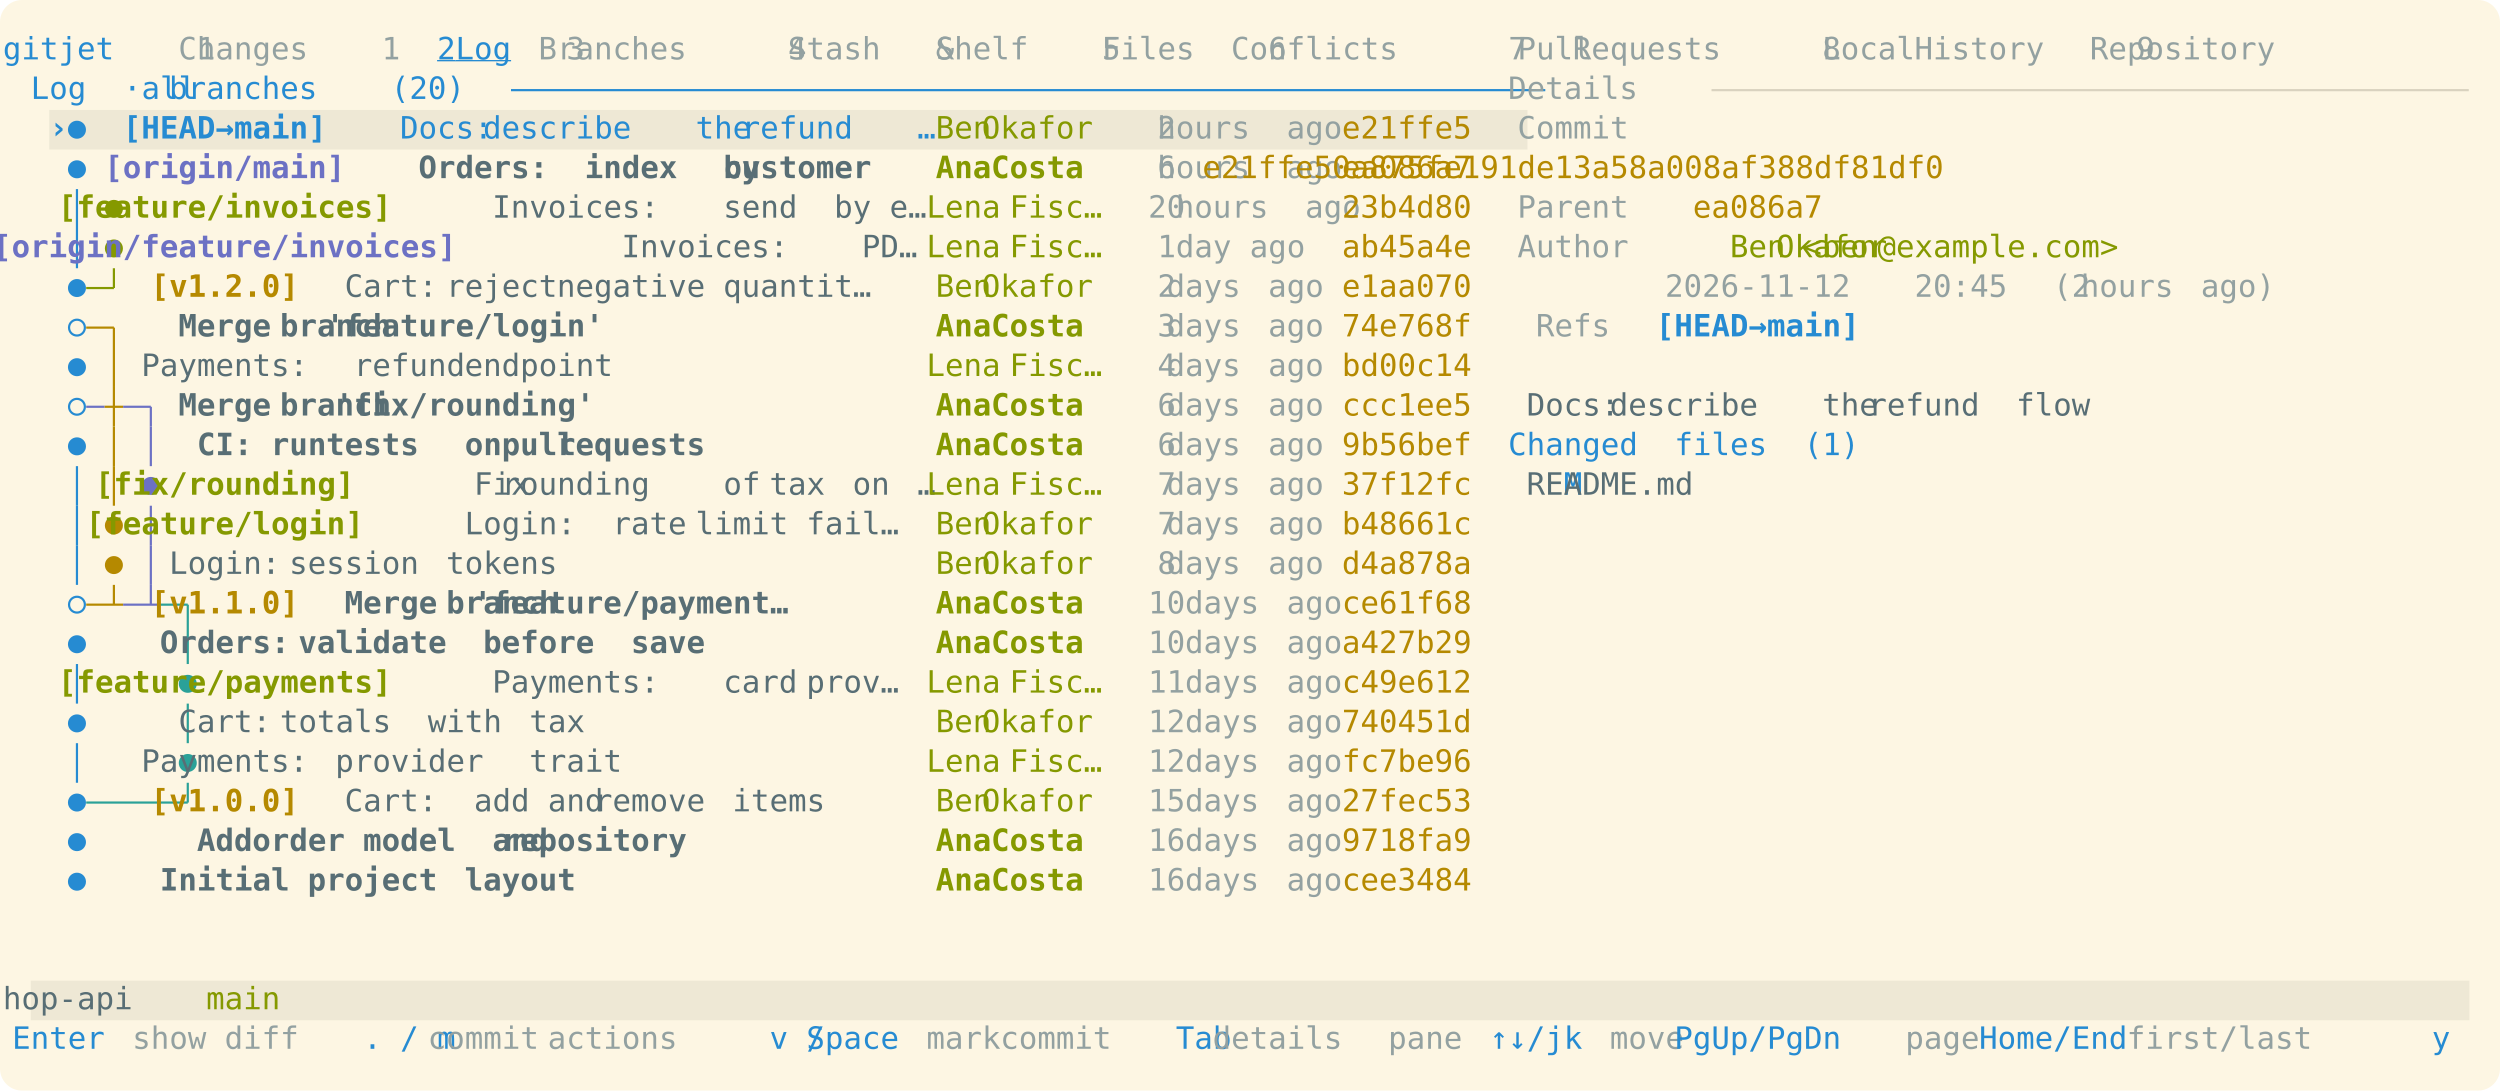
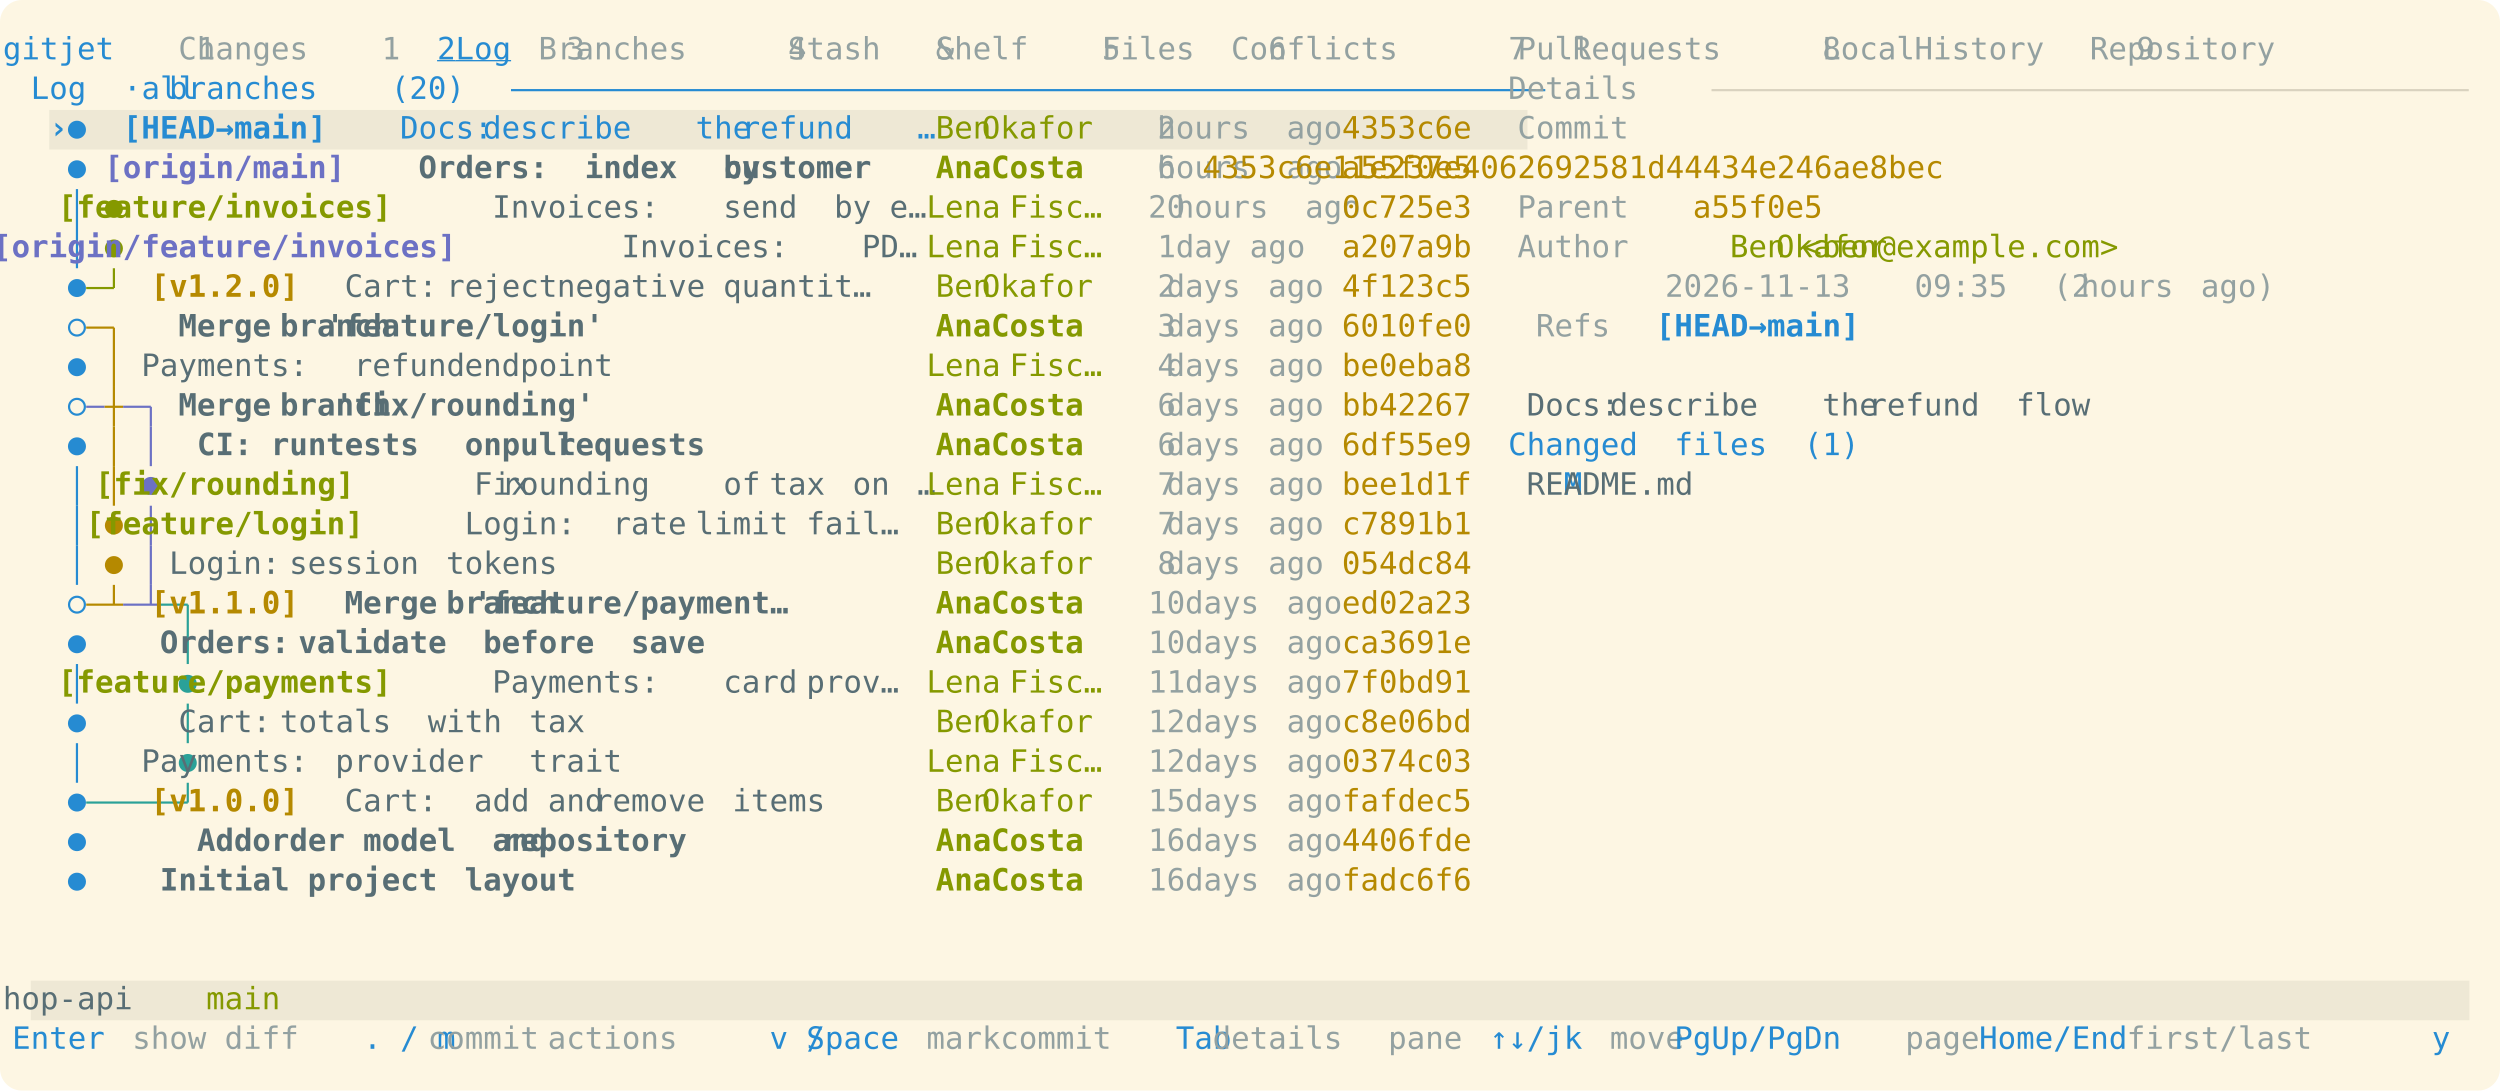
<svg xmlns="http://www.w3.org/2000/svg" viewBox="0 0 1137 496" width="1137" height="496" font-family="'JetBrains Mono','Cascadia Mono','DejaVu Sans Mono',Menlo,Consolas,'Liberation Mono',monospace" font-size="14">
  <rect width="100%" height="100%" rx="10" fill="#fdf6e3" />
  <rect x="22.4" y="50.0" width="672.3" height="18" fill="#eee8d5" />
  <circle cx="35.0" cy="59.0" r="3.6" fill="#268bd2" stroke="#268bd2" />
  <circle cx="35.0" cy="77.0" r="3.6" fill="#268bd2" stroke="#268bd2" />
  <circle cx="51.8" cy="95.0" r="3.6" fill="#859900" stroke="#859900" />
  <circle cx="51.8" cy="113.0" r="3.6" fill="#859900" stroke="#859900" />
  <circle cx="35.0" cy="131.0" r="3.6" fill="#268bd2" stroke="#268bd2" />
  <circle cx="35.0" cy="149.0" r="3.6" fill="none" stroke="#268bd2" />
  <circle cx="35.0" cy="167.0" r="3.6" fill="#268bd2" stroke="#268bd2" />
  <circle cx="35.0" cy="185.0" r="3.6" fill="none" stroke="#268bd2" />
  <circle cx="35.0" cy="203.0" r="3.6" fill="#268bd2" stroke="#268bd2" />
  <circle cx="68.6" cy="221.0" r="3.6" fill="#6c71c4" stroke="#6c71c4" />
  <circle cx="51.8" cy="239.0" r="3.6" fill="#b58900" stroke="#b58900" />
  <circle cx="51.8" cy="257.0" r="3.6" fill="#b58900" stroke="#b58900" />
  <circle cx="35.0" cy="275.0" r="3.6" fill="none" stroke="#268bd2" />
  <circle cx="35.0" cy="293.0" r="3.6" fill="#268bd2" stroke="#268bd2" />
  <circle cx="85.4" cy="311.0" r="3.6" fill="#2aa198" stroke="#2aa198" />
  <circle cx="35.0" cy="329.0" r="3.6" fill="#268bd2" stroke="#268bd2" />
  <circle cx="85.4" cy="347.0" r="3.6" fill="#2aa198" stroke="#2aa198" />
  <circle cx="35.0" cy="365.0" r="3.6" fill="#268bd2" stroke="#268bd2" />
  <circle cx="35.0" cy="383.0" r="3.6" fill="#268bd2" stroke="#268bd2" />
  <circle cx="35.0" cy="401.0" r="3.6" fill="#268bd2" stroke="#268bd2" />
  <rect x="14.0" y="446.0" width="1109.1" height="18" fill="#eee8d5" />
  <path d="M232.4 41.0H240.8M240.8 41.0H249.2M249.2 41.0H257.6M257.6 41.0H266.0M266.0 41.0H274.4M274.4 41.0H282.8M282.8 41.0H291.2M291.2 41.0H299.6M299.6 41.0H308.0M308.0 41.0H316.4M316.4 41.0H324.8M324.8 41.0H333.2M333.2 41.0H341.6M341.6 41.0H350.0M350.0 41.0H358.4M358.4 41.0H366.8M366.8 41.0H375.2M375.2 41.0H383.6M383.6 41.0H392.0M392.0 41.0H400.4M400.4 41.0H408.8M408.8 41.0H417.2M417.2 41.0H425.6M425.6 41.0H434.0M434.0 41.0H442.4M442.4 41.0H450.8M450.8 41.0H459.2M459.2 41.0H467.6M467.6 41.0H476.0M476.0 41.0H484.4M484.4 41.0H492.8M492.8 41.0H501.2M501.2 41.0H509.6M509.6 41.0H518.0M518.0 41.0H526.4M526.4 41.0H534.8M534.8 41.0H543.2M543.2 41.0H551.6M551.6 41.0H560.0M560.0 41.0H568.4M568.4 41.0H576.8M576.8 41.0H585.2M585.2 41.0H593.6M593.6 41.0H602.0M602.0 41.0H610.4M610.4 41.0H618.8M618.8 41.0H627.2M627.2 41.0H635.6M635.6 41.0H644.0M644.0 41.0H652.4M652.4 41.0H660.8M660.8 41.0H669.2M669.2 41.0H677.6M677.6 41.0H686.0M686.0 41.0H694.4M694.4 41.0H702.8" stroke="#268bd2" fill="none" />
  <path d="M778.4 41.0H786.8M786.8 41.0H795.2M795.2 41.0H803.6M803.6 41.0H812.0M812.0 41.0H820.4M820.4 41.0H828.8M828.8 41.0H837.2M837.2 41.0H845.6M845.6 41.0H854.0M854.0 41.0H862.4M862.4 41.0H870.8M870.8 41.0H879.2M879.2 41.0H887.6M887.6 41.0H896.0M896.0 41.0H904.4M904.4 41.0H912.8M912.8 41.0H921.2M921.2 41.0H929.6M929.6 41.0H938.0M938.0 41.0H946.4M946.4 41.0H954.8M954.8 41.0H963.2M963.2 41.0H971.6M971.6 41.0H980.0M980.0 41.0H988.4M988.4 41.0H996.8M996.8 41.0H1005.2M1005.2 41.0H1013.6M1013.6 41.0H1022.0M1022.0 41.0H1030.4M1030.4 41.0H1038.8M1038.8 41.0H1047.2M1047.2 41.0H1055.6M1055.6 41.0H1064.0M1064.0 41.0H1072.4M1072.4 41.0H1080.8M1080.8 41.0H1089.2M1089.2 41.0H1097.6M1097.6 41.0H1106.0M1106.0 41.0H1114.4M1114.4 41.0H1122.8" stroke="#d9d2bf" fill="none" />
  <path d="M35.0 86.0V104.0M35.0 104.0V122.0" stroke="#268bd2" fill="none" />
  <path d="M39.2 131.0H47.6M47.6 131.0H51.8M51.8 122.0V131.0" stroke="#859900" fill="none" />
  <path d="M39.2 149.0H47.6M47.6 149.0H51.8M51.8 149.0V158.0M51.8 158.0V176.0" stroke="#b58900" fill="none" />
  <path d="M39.2 185.0H47.6" stroke="#6c71c4" fill="none" />
  <path d="M47.6 185.0H56.0M51.8 176.0V194.0" stroke="#b58900" fill="none" />
  <path d="M56.0 185.0H64.4M64.4 185.0H68.6M68.6 185.0V194.0" stroke="#6c71c4" fill="none" />
  <path d="M51.8 194.0V212.0" stroke="#b58900" fill="none" />
  <path d="M68.6 194.0V212.0" stroke="#6c71c4" fill="none" />
  <path d="M35.0 212.0V230.0" stroke="#268bd2" fill="none" />
  <path d="M51.8 212.0V230.0" stroke="#b58900" fill="none" />
  <path d="M35.0 230.0V248.0" stroke="#268bd2" fill="none" />
  <path d="M68.6 230.0V248.0" stroke="#6c71c4" fill="none" />
  <path d="M35.0 248.0V266.0" stroke="#268bd2" fill="none" />
  <path d="M68.6 248.0V266.0" stroke="#6c71c4" fill="none" />
  <path d="M39.2 275.0H47.6M47.6 275.0H56.0M51.8 266.0V275.0" stroke="#b58900" fill="none" />
  <path d="M56.0 275.0H64.4M64.4 275.0H72.8M68.6 266.0V275.0" stroke="#6c71c4" fill="none" />
  <path d="M72.8 275.0H81.2M81.2 275.0H85.4M85.4 275.0V284.0M85.4 284.0V302.0" stroke="#2aa198" fill="none" />
  <path d="M35.0 302.0V320.0" stroke="#268bd2" fill="none" />
  <path d="M85.4 320.0V338.0" stroke="#2aa198" fill="none" />
  <path d="M35.0 338.0V356.0" stroke="#268bd2" fill="none" />
  <path d="M39.2 365.0H47.6M47.6 365.0H56.0M56.0 365.0H64.4M64.4 365.0H72.8M72.8 365.0H81.2M81.2 365.0H85.4M85.4 356.0V365.0" stroke="#2aa198" fill="none" />
  <g text-anchor="middle">
    <text x="26.6 35.0 43.4 51.8 60.2 68.6" y="27.0" fill="#268bd2">gitjet</text>
    <text x="93.8" y="27.0" fill="#93a1a1">1</text>
    <text x="110.6 119.0 127.4 135.8 144.2 152.6 161.0" y="27.0" fill="#93a1a1">Changes</text>
    <text x="177.8" y="27.0" fill="#93a1a1">1</text>
    <text x="203.0" y="27.0" fill="#268bd2" text-decoration="underline">2</text>
    <text x="219.8 228.2 236.6" y="27.0" fill="#268bd2" text-decoration="underline">Log</text>
    <text x="261.8" y="27.0" fill="#93a1a1">3</text>
    <text x="278.6 287.0 295.4 303.8 312.2 320.6 329.0 337.4" y="27.0" fill="#93a1a1">Branches</text>
    <text x="362.6" y="27.0" fill="#93a1a1">4</text>
    <text x="379.4 387.8 396.2 404.6 413.0" y="27.0" fill="#93a1a1">Stash</text>
    <text x="429.8" y="27.0" fill="#93a1a1">&amp;</text>
    <text x="446.6 455.0 463.4 471.8 480.2" y="27.0" fill="#93a1a1">Shelf</text>
    <text x="505.4" y="27.0" fill="#93a1a1">5</text>
    <text x="522.2 530.6 539.0 547.4 555.8" y="27.0" fill="#93a1a1">Files</text>
    <text x="581.0" y="27.0" fill="#93a1a1">6</text>
    <text x="597.8 606.2 614.6 623.0 631.4 639.8 648.2 656.6 665.0" y="27.0" fill="#93a1a1">Conflicts</text>
    <text x="690.2" y="27.0" fill="#93a1a1">7</text>
    <text x="707.0 715.4 723.8 732.2" y="27.0" fill="#93a1a1">Pull</text>
    <text x="749.0 757.4 765.8 774.2 782.6 791.0 799.4 807.8" y="27.0" fill="#93a1a1">Requests</text>
    <text x="833.0" y="27.0" fill="#93a1a1">8</text>
    <text x="849.8 858.2 866.6 875.0 883.4" y="27.0" fill="#93a1a1">Local</text>
    <text x="900.2 908.6 917.0 925.4 933.8 942.2 950.6" y="27.0" fill="#93a1a1">History</text>
    <text x="975.8" y="27.0" fill="#93a1a1">9</text>
    <text x="992.6 1001.0 1009.4 1017.8 1026.2 1034.6 1043.0 1051.4 1059.8 1068.2" y="27.0" fill="#93a1a1">Repository</text>
    <text x="26.6 35.0 43.4" y="45.0" fill="#268bd2">Log</text>
    <text x="60.2" y="45.0" fill="#268bd2">·</text>
    <text x="77.0 85.4 93.8" y="45.0" fill="#268bd2">all</text>
    <text x="110.6 119.0 127.4 135.8 144.2 152.6 161.0 169.4" y="45.0" fill="#268bd2">branches</text>
    <text x="194.6 203.0 211.4 219.8" y="45.0" fill="#268bd2">(20)</text>
    <text x="715.4 723.8 732.2 740.6 749.0 757.4 765.8" y="45.0" fill="#93a1a1">Details</text>
    <text x="26.6" y="63.0" fill="#268bd2" font-weight="bold">›</text>
    <text x="102.2 110.6 119.0 127.4 135.8 144.2 152.6 161.0 169.4 177.8 186.2" y="63.0" fill="#268bd2" font-weight="bold">[HEAD→main]</text>
    <text x="203.0 211.4 219.8 228.2 236.6" y="63.0" fill="#268bd2">Docs:</text>
    <text x="253.4 261.8 270.2 278.6 287.0 295.4 303.8 312.2" y="63.0" fill="#268bd2">describe</text>
    <text x="329.0 337.4 345.8" y="63.0" fill="#268bd2">the</text>
    <text x="362.6 371.0 379.4 387.8 396.2 404.6" y="63.0" fill="#268bd2">refund</text>
    <text x="421.4" y="63.0" fill="#268bd2">…</text>
    <text x="438.2 446.6 455.0" y="63.0" fill="#859900">Ben</text>
    <text x="471.8 480.2 488.6 497.0 505.4 513.8" y="63.0" fill="#859900">Okafor</text>
    <text x="530.6" y="63.0" fill="#93a1a1">2</text>
    <text x="547.4 555.8 564.2 572.6 581.0" y="63.0" fill="#93a1a1">hours</text>
    <text x="597.8 606.2 614.6" y="63.0" fill="#93a1a1">ago</text>
-     <text x="639.8 648.2 656.6 665.0 673.4 681.8 690.2" y="63.0" fill="#b58900">e21ffe5</text>
+     <text x="639.8 648.2 656.6 665.0 673.4 681.8 690.2" y="63.0" fill="#b58900">4353c6e</text>
    <text x="715.4 723.8 732.2 740.6 749.0 757.4" y="63.0" fill="#93a1a1">Commit</text>
    <text x="102.2 110.6 119.0 127.4 135.8 144.2 152.6 161.0 169.4 177.8 186.2 194.6 203.0" y="81.0" fill="#6c71c4" font-weight="bold">[origin/main]</text>
    <text x="219.8 228.2 236.6 245.0 253.4 261.8 270.2" y="81.0" fill="#586e75" font-weight="bold">Orders:</text>
    <text x="287.0 295.4 303.8 312.2 320.6" y="81.0" fill="#586e75" font-weight="bold">index</text>
    <text x="337.4 345.8" y="81.0" fill="#586e75" font-weight="bold">by</text>
    <text x="362.6 371.0 379.4 387.8 396.2 404.6 413.0 421.4" y="81.0" fill="#586e75" font-weight="bold">customer</text>
    <text x="438.2 446.6 455.0" y="81.0" fill="#859900" font-weight="bold">Ana</text>
    <text x="471.8 480.2 488.6 497.0 505.4" y="81.0" fill="#859900" font-weight="bold">Costa</text>
    <text x="530.6" y="81.0" fill="#93a1a1">6</text>
    <text x="547.4 555.8 564.2 572.6 581.0" y="81.0" fill="#93a1a1">hours</text>
    <text x="597.8 606.2 614.6" y="81.0" fill="#93a1a1">ago</text>
-     <text x="639.8 648.2 656.6 665.0 673.4 681.8 690.2" y="81.0" fill="#b58900">ea086a7</text>
-     <text x="715.4 723.8 732.2 740.6 749.0 757.4 765.8 774.2 782.6 791.0 799.4 807.8 816.2 824.6 833.0 841.4 849.8 858.2 866.6 875.0 883.4 891.8 900.2 908.6 917.0 925.4 933.8 942.2 950.6 959.0 967.4 975.8 984.2 992.6 1001.0 1009.4 1017.8 1026.2 1034.6 1043.0" y="81.0" fill="#b58900">e21ffe50a875fe191de13a58a008af388df81df0</text>
+     <text x="639.8 648.2 656.6 665.0 673.4 681.8 690.2" y="81.0" fill="#b58900">a55f0e5</text>
+     <text x="715.4 723.8 732.2 740.6 749.0 757.4 765.8 774.2 782.6 791.0 799.4 807.8 816.2 824.6 833.0 841.4 849.8 858.2 866.6 875.0 883.4 891.8 900.2 908.6 917.0 925.4 933.8 942.2 950.6 959.0 967.4 975.8 984.2 992.6 1001.0 1009.4 1017.8 1026.2 1034.6 1043.0" y="81.0" fill="#b58900">4353c6e11e237e4062692581d44434e246ae8bec</text>
    <text x="102.2 110.6 119.0 127.4 135.8 144.2 152.6 161.0 169.4 177.8 186.2 194.6 203.0 211.4 219.8 228.2 236.6 245.0" y="99.0" fill="#859900" font-weight="bold">[feature/invoices]</text>
    <text x="261.8 270.2 278.6 287.0 295.4 303.8 312.2 320.6 329.0" y="99.0" fill="#586e75">Invoices:</text>
    <text x="345.8 354.2 362.6 371.0" y="99.0" fill="#586e75">send</text>
    <text x="387.8 396.2" y="99.0" fill="#586e75">by</text>
    <text x="413.0 421.4" y="99.0" fill="#586e75">e…</text>
    <text x="438.2 446.6 455.0 463.4" y="99.0" fill="#859900">Lena</text>
    <text x="480.2 488.6 497.0 505.4 513.8" y="99.0" fill="#859900">Fisc…</text>
    <text x="530.6 539.0" y="99.0" fill="#93a1a1">20</text>
    <text x="555.8 564.2 572.6 581.0 589.4" y="99.0" fill="#93a1a1">hours</text>
    <text x="606.2 614.6 623.0" y="99.0" fill="#93a1a1">ago</text>
-     <text x="639.8 648.2 656.6 665.0 673.4 681.8 690.2" y="99.0" fill="#b58900">23b4d80</text>
+     <text x="639.8 648.2 656.6 665.0 673.4 681.8 690.2" y="99.0" fill="#b58900">0c725e3</text>
    <text x="715.4 723.8 732.2 740.6 749.0 757.4" y="99.0" fill="#93a1a1">Parent</text>
-     <text x="799.4 807.8 816.2 824.6 833.0 841.4 849.8" y="99.0" fill="#b58900">ea086a7</text>
+     <text x="799.4 807.8 816.2 824.6 833.0 841.4 849.8" y="99.0" fill="#b58900">a55f0e5</text>
    <text x="102.2 110.6 119.0 127.4 135.8 144.2 152.6 161.0 169.4 177.8 186.2 194.6 203.0 211.4 219.8 228.2 236.6 245.0 253.4 261.8 270.2 278.6 287.0 295.4 303.8" y="117.0" fill="#6c71c4" font-weight="bold">[origin/feature/invoices]</text>
    <text x="320.6 329.0 337.4 345.8 354.2 362.6 371.0 379.4 387.8" y="117.0" fill="#586e75">Invoices:</text>
    <text x="404.6 413.0 421.4" y="117.0" fill="#586e75">PD…</text>
    <text x="438.2 446.6 455.0 463.4" y="117.0" fill="#859900">Lena</text>
    <text x="480.2 488.6 497.0 505.4 513.8" y="117.0" fill="#859900">Fisc…</text>
    <text x="530.6" y="117.0" fill="#93a1a1">1</text>
    <text x="547.4 555.8 564.2" y="117.0" fill="#93a1a1">day</text>
    <text x="581.0 589.4 597.8" y="117.0" fill="#93a1a1">ago</text>
-     <text x="639.8 648.2 656.6 665.0 673.4 681.8 690.2" y="117.0" fill="#b58900">ab45a4e</text>
+     <text x="639.8 648.2 656.6 665.0 673.4 681.8 690.2" y="117.0" fill="#b58900">a207a9b</text>
    <text x="715.4 723.8 732.2 740.6 749.0 757.4" y="117.0" fill="#93a1a1">Author</text>
    <text x="799.4 807.8 816.2" y="117.0" fill="#859900">Ben</text>
    <text x="833.0 841.4 849.8 858.2 866.6 875.0" y="117.0" fill="#859900">Okafor</text>
    <text x="891.8 900.2 908.6 917.0 925.4 933.8 942.2 950.6 959.0 967.4 975.8 984.2 992.6 1001.0 1009.4 1017.8 1026.2" y="117.0" fill="#859900">&lt;ben@example.com&gt;</text>
    <text x="102.2 110.6 119.0 127.4 135.8 144.2 152.6 161.0" y="135.0" fill="#b58900" font-weight="bold">[v1.2.0]</text>
    <text x="177.8 186.2 194.6 203.0 211.4" y="135.0" fill="#586e75">Cart:</text>
    <text x="228.2 236.6 245.0 253.4 261.8 270.2" y="135.0" fill="#586e75">reject</text>
    <text x="287.0 295.4 303.8 312.2 320.6 329.0 337.4 345.8" y="135.0" fill="#586e75">negative</text>
    <text x="362.6 371.0 379.4 387.8 396.2 404.6 413.0 421.4" y="135.0" fill="#586e75">quantit…</text>
    <text x="438.2 446.6 455.0" y="135.0" fill="#859900">Ben</text>
    <text x="471.8 480.2 488.6 497.0 505.4 513.8" y="135.0" fill="#859900">Okafor</text>
    <text x="530.6" y="135.0" fill="#93a1a1">2</text>
    <text x="547.4 555.8 564.2 572.6" y="135.0" fill="#93a1a1">days</text>
    <text x="589.4 597.8 606.2" y="135.0" fill="#93a1a1">ago</text>
-     <text x="639.8 648.2 656.6 665.0 673.4 681.8 690.2" y="135.0" fill="#b58900">e1aa070</text>
-     <text x="799.4 807.8 816.2 824.6 833.0 841.4 849.8 858.2 866.6 875.0" y="135.0" fill="#93a1a1">2026-11-12</text>
-     <text x="891.8 900.2 908.6 917.0 925.4" y="135.0" fill="#93a1a1">20:45</text>
+     <text x="639.8 648.2 656.6 665.0 673.4 681.8 690.2" y="135.0" fill="#b58900">4f123c5</text>
+     <text x="799.4 807.8 816.2 824.6 833.0 841.4 849.8 858.2 866.6 875.0" y="135.0" fill="#93a1a1">2026-11-13</text>
+     <text x="891.8 900.2 908.6 917.0 925.4" y="135.0" fill="#93a1a1">09:35</text>
    <text x="942.2 950.6" y="135.0" fill="#93a1a1">(2</text>
    <text x="967.4 975.8 984.2 992.6 1001.0" y="135.0" fill="#93a1a1">hours</text>
    <text x="1017.8 1026.2 1034.6 1043.0" y="135.0" fill="#93a1a1">ago)</text>
    <text x="102.2 110.6 119.0 127.4 135.8" y="153.0" fill="#586e75" font-weight="bold">Merge</text>
    <text x="152.6 161.0 169.4 177.8 186.2 194.6" y="153.0" fill="#586e75" font-weight="bold">branch</text>
    <text x="211.4 219.8 228.2 236.6 245.0 253.4 261.8 270.2 278.6 287.0 295.4 303.8 312.2 320.6 329.0" y="153.0" fill="#586e75" font-weight="bold">'feature/login'</text>
    <text x="438.2 446.6 455.0" y="153.0" fill="#859900" font-weight="bold">Ana</text>
    <text x="471.8 480.2 488.6 497.0 505.4" y="153.0" fill="#859900" font-weight="bold">Costa</text>
    <text x="530.6" y="153.0" fill="#93a1a1">3</text>
    <text x="547.4 555.8 564.2 572.6" y="153.0" fill="#93a1a1">days</text>
    <text x="589.4 597.8 606.2" y="153.0" fill="#93a1a1">ago</text>
-     <text x="639.8 648.2 656.6 665.0 673.4 681.8 690.2" y="153.0" fill="#b58900">74e768f</text>
+     <text x="639.8 648.2 656.6 665.0 673.4 681.8 690.2" y="153.0" fill="#b58900">6010fe0</text>
    <text x="715.4 723.8 732.2 740.6" y="153.0" fill="#93a1a1">Refs</text>
    <text x="799.4 807.8 816.2 824.6 833.0 841.4 849.8 858.2 866.6 875.0 883.4" y="153.0" fill="#268bd2" font-weight="bold">[HEAD→main]</text>
    <text x="102.2 110.6 119.0 127.4 135.8 144.2 152.6 161.0 169.4" y="171.0" fill="#586e75">Payments:</text>
    <text x="186.2 194.6 203.0 211.4 219.8 228.2" y="171.0" fill="#586e75">refund</text>
    <text x="245.0 253.4 261.8 270.2 278.6 287.0 295.4 303.8" y="171.0" fill="#586e75">endpoint</text>
    <text x="438.2 446.6 455.0 463.4" y="171.0" fill="#859900">Lena</text>
    <text x="480.2 488.6 497.0 505.4 513.8" y="171.0" fill="#859900">Fisc…</text>
    <text x="530.6" y="171.0" fill="#93a1a1">4</text>
    <text x="547.4 555.8 564.2 572.6" y="171.0" fill="#93a1a1">days</text>
    <text x="589.4 597.8 606.2" y="171.0" fill="#93a1a1">ago</text>
-     <text x="639.8 648.2 656.6 665.0 673.4 681.8 690.2" y="171.0" fill="#b58900">bd00c14</text>
+     <text x="639.8 648.2 656.6 665.0 673.4 681.8 690.2" y="171.0" fill="#b58900">be0eba8</text>
    <text x="102.2 110.6 119.0 127.4 135.8" y="189.0" fill="#586e75" font-weight="bold">Merge</text>
    <text x="152.6 161.0 169.4 177.8 186.2 194.6" y="189.0" fill="#586e75" font-weight="bold">branch</text>
    <text x="211.4 219.8 228.2 236.6 245.0 253.4 261.8 270.2 278.6 287.0 295.4 303.8 312.2 320.6" y="189.0" fill="#586e75" font-weight="bold">'fix/rounding'</text>
    <text x="438.2 446.6 455.0" y="189.0" fill="#859900" font-weight="bold">Ana</text>
    <text x="471.8 480.2 488.6 497.0 505.4" y="189.0" fill="#859900" font-weight="bold">Costa</text>
    <text x="530.6" y="189.0" fill="#93a1a1">6</text>
    <text x="547.4 555.8 564.2 572.6" y="189.0" fill="#93a1a1">days</text>
    <text x="589.4 597.8 606.2" y="189.0" fill="#93a1a1">ago</text>
-     <text x="639.8 648.2 656.6 665.0 673.4 681.8 690.2" y="189.0" fill="#b58900">ccc1ee5</text>
+     <text x="639.8 648.2 656.6 665.0 673.4 681.8 690.2" y="189.0" fill="#b58900">bb42267</text>
    <text x="715.4 723.8 732.2 740.6 749.0" y="189.0" fill="#586e75">Docs:</text>
    <text x="765.8 774.2 782.6 791.0 799.4 807.8 816.2 824.6" y="189.0" fill="#586e75">describe</text>
    <text x="841.4 849.8 858.2" y="189.0" fill="#586e75">the</text>
    <text x="875.0 883.4 891.8 900.2 908.6 917.0" y="189.0" fill="#586e75">refund</text>
    <text x="933.8 942.2 950.6 959.0" y="189.0" fill="#586e75">flow</text>
    <text x="102.2 110.6 119.0" y="207.0" fill="#586e75" font-weight="bold">CI:</text>
    <text x="135.8 144.2 152.6" y="207.0" fill="#586e75" font-weight="bold">run</text>
    <text x="169.4 177.8 186.2 194.6 203.0" y="207.0" fill="#586e75" font-weight="bold">tests</text>
    <text x="219.8 228.2" y="207.0" fill="#586e75" font-weight="bold">on</text>
    <text x="245.0 253.4 261.8 270.2" y="207.0" fill="#586e75" font-weight="bold">pull</text>
    <text x="287.0 295.4 303.8 312.2 320.6 329.0 337.4 345.8" y="207.0" fill="#586e75" font-weight="bold">requests</text>
    <text x="438.2 446.6 455.0" y="207.0" fill="#859900" font-weight="bold">Ana</text>
    <text x="471.8 480.2 488.6 497.0 505.4" y="207.0" fill="#859900" font-weight="bold">Costa</text>
    <text x="530.6" y="207.0" fill="#93a1a1">6</text>
    <text x="547.4 555.8 564.2 572.6" y="207.0" fill="#93a1a1">days</text>
    <text x="589.4 597.8 606.2" y="207.0" fill="#93a1a1">ago</text>
-     <text x="639.8 648.2 656.6 665.0 673.4 681.8 690.2" y="207.0" fill="#b58900">9b56bef</text>
+     <text x="639.8 648.2 656.6 665.0 673.4 681.8 690.2" y="207.0" fill="#b58900">6df55e9</text>
    <text x="715.4 723.8 732.2 740.6 749.0 757.4 765.8" y="207.0" fill="#268bd2">Changed</text>
    <text x="782.6 791.0 799.4 807.8 816.2" y="207.0" fill="#268bd2">files</text>
    <text x="833.0 841.4 849.8" y="207.0" fill="#268bd2">(1)</text>
    <text x="102.2 110.6 119.0 127.4 135.8 144.2 152.6 161.0 169.4 177.8 186.2 194.6 203.0 211.4" y="225.0" fill="#859900" font-weight="bold">[fix/rounding]</text>
    <text x="228.2 236.6 245.0" y="225.0" fill="#586e75">Fix</text>
    <text x="261.8 270.2 278.6 287.0 295.4 303.8 312.2 320.6" y="225.0" fill="#586e75">rounding</text>
    <text x="337.4 345.8" y="225.0" fill="#586e75">of</text>
    <text x="362.6 371.0 379.4" y="225.0" fill="#586e75">tax</text>
    <text x="396.2 404.6" y="225.0" fill="#586e75">on</text>
    <text x="421.4" y="225.0" fill="#586e75">…</text>
    <text x="438.2 446.6 455.0 463.4" y="225.0" fill="#859900">Lena</text>
    <text x="480.2 488.6 497.0 505.4 513.8" y="225.0" fill="#859900">Fisc…</text>
    <text x="530.6" y="225.0" fill="#93a1a1">7</text>
    <text x="547.4 555.8 564.2 572.6" y="225.0" fill="#93a1a1">days</text>
    <text x="589.4 597.8 606.2" y="225.0" fill="#93a1a1">ago</text>
-     <text x="639.8 648.2 656.6 665.0 673.4 681.8 690.2" y="225.0" fill="#b58900">37f12fc</text>
+     <text x="639.8 648.2 656.6 665.0 673.4 681.8 690.2" y="225.0" fill="#b58900">bee1d1f</text>
    <text x="715.4" y="225.0" fill="#268bd2">M</text>
    <text x="732.2 740.6 749.0 757.4 765.8 774.2 782.6 791.0 799.4" y="225.0" fill="#586e75">README.md</text>
    <text x="102.2 110.6 119.0 127.4 135.8 144.2 152.6 161.0 169.4 177.8 186.2 194.6 203.0 211.4 219.8" y="243.0" fill="#859900" font-weight="bold">[feature/login]</text>
    <text x="236.6 245.0 253.4 261.8 270.2 278.6" y="243.0" fill="#586e75">Login:</text>
    <text x="295.4 303.8 312.2 320.6" y="243.0" fill="#586e75">rate</text>
    <text x="337.4 345.8 354.2 362.6 371.0" y="243.0" fill="#586e75">limit</text>
    <text x="387.8 396.2 404.6 413.0 421.4" y="243.0" fill="#586e75">fail…</text>
    <text x="438.2 446.6 455.0" y="243.0" fill="#859900">Ben</text>
    <text x="471.8 480.2 488.6 497.0 505.4 513.8" y="243.0" fill="#859900">Okafor</text>
    <text x="530.6" y="243.0" fill="#93a1a1">7</text>
    <text x="547.4 555.8 564.2 572.6" y="243.0" fill="#93a1a1">days</text>
    <text x="589.4 597.8 606.2" y="243.0" fill="#93a1a1">ago</text>
-     <text x="639.8 648.2 656.6 665.0 673.4 681.8 690.2" y="243.0" fill="#b58900">b48661c</text>
+     <text x="639.8 648.2 656.6 665.0 673.4 681.8 690.2" y="243.0" fill="#b58900">c7891b1</text>
    <text x="102.2 110.6 119.0 127.4 135.8 144.2" y="261.0" fill="#586e75">Login:</text>
    <text x="161.0 169.4 177.8 186.2 194.6 203.0 211.4" y="261.0" fill="#586e75">session</text>
    <text x="228.2 236.6 245.0 253.4 261.8 270.2" y="261.0" fill="#586e75">tokens</text>
    <text x="438.2 446.6 455.0" y="261.0" fill="#859900">Ben</text>
    <text x="471.8 480.2 488.6 497.0 505.4 513.8" y="261.0" fill="#859900">Okafor</text>
    <text x="530.6" y="261.0" fill="#93a1a1">8</text>
    <text x="547.4 555.8 564.2 572.6" y="261.0" fill="#93a1a1">days</text>
    <text x="589.4 597.8 606.2" y="261.0" fill="#93a1a1">ago</text>
-     <text x="639.8 648.2 656.6 665.0 673.4 681.8 690.2" y="261.0" fill="#b58900">d4a878a</text>
+     <text x="639.8 648.2 656.6 665.0 673.4 681.8 690.2" y="261.0" fill="#b58900">054dc84</text>
    <text x="102.2 110.6 119.0 127.4 135.8 144.2 152.6 161.0" y="279.0" fill="#b58900" font-weight="bold">[v1.1.0]</text>
    <text x="177.8 186.2 194.6 203.0 211.4" y="279.0" fill="#586e75" font-weight="bold">Merge</text>
    <text x="228.2 236.6 245.0 253.4 261.8 270.2" y="279.0" fill="#586e75" font-weight="bold">branch</text>
    <text x="287.0 295.4 303.8 312.2 320.6 329.0 337.4 345.8 354.2 362.6 371.0 379.4 387.8 396.2 404.6 413.0 421.4" y="279.0" fill="#586e75" font-weight="bold">'feature/payment…</text>
    <text x="438.2 446.6 455.0" y="279.0" fill="#859900" font-weight="bold">Ana</text>
    <text x="471.8 480.2 488.6 497.0 505.4" y="279.0" fill="#859900" font-weight="bold">Costa</text>
    <text x="530.6 539.0" y="279.0" fill="#93a1a1">10</text>
    <text x="555.8 564.2 572.6 581.0" y="279.0" fill="#93a1a1">days</text>
    <text x="597.8 606.2 614.6" y="279.0" fill="#93a1a1">ago</text>
-     <text x="639.8 648.2 656.6 665.0 673.4 681.8 690.2" y="279.0" fill="#b58900">ce61f68</text>
+     <text x="639.8 648.2 656.6 665.0 673.4 681.8 690.2" y="279.0" fill="#b58900">ed02a23</text>
    <text x="102.2 110.6 119.0 127.4 135.8 144.2 152.6" y="297.0" fill="#586e75" font-weight="bold">Orders:</text>
    <text x="169.4 177.8 186.2 194.6 203.0 211.4 219.8 228.2" y="297.0" fill="#586e75" font-weight="bold">validate</text>
    <text x="245.0 253.4 261.8 270.2 278.6 287.0" y="297.0" fill="#586e75" font-weight="bold">before</text>
    <text x="303.8 312.2 320.6 329.0" y="297.0" fill="#586e75" font-weight="bold">save</text>
    <text x="438.2 446.6 455.0" y="297.0" fill="#859900" font-weight="bold">Ana</text>
    <text x="471.8 480.2 488.6 497.0 505.4" y="297.0" fill="#859900" font-weight="bold">Costa</text>
    <text x="530.6 539.0" y="297.0" fill="#93a1a1">10</text>
    <text x="555.8 564.2 572.6 581.0" y="297.0" fill="#93a1a1">days</text>
    <text x="597.8 606.2 614.6" y="297.0" fill="#93a1a1">ago</text>
-     <text x="639.8 648.2 656.6 665.0 673.4 681.8 690.2" y="297.0" fill="#b58900">a427b29</text>
+     <text x="639.8 648.2 656.6 665.0 673.4 681.8 690.2" y="297.0" fill="#b58900">ca3691e</text>
    <text x="102.2 110.6 119.0 127.4 135.8 144.2 152.6 161.0 169.4 177.8 186.2 194.6 203.0 211.4 219.8 228.2 236.6 245.0" y="315.0" fill="#859900" font-weight="bold">[feature/payments]</text>
    <text x="261.8 270.2 278.6 287.0 295.4 303.8 312.2 320.6 329.0" y="315.0" fill="#586e75">Payments:</text>
    <text x="345.8 354.2 362.6 371.0" y="315.0" fill="#586e75">card</text>
    <text x="387.8 396.2 404.6 413.0 421.4" y="315.0" fill="#586e75">prov…</text>
    <text x="438.2 446.6 455.0 463.4" y="315.0" fill="#859900">Lena</text>
    <text x="480.2 488.6 497.0 505.4 513.8" y="315.0" fill="#859900">Fisc…</text>
    <text x="530.6 539.0" y="315.0" fill="#93a1a1">11</text>
    <text x="555.8 564.2 572.6 581.0" y="315.0" fill="#93a1a1">days</text>
    <text x="597.8 606.2 614.6" y="315.0" fill="#93a1a1">ago</text>
-     <text x="639.8 648.2 656.6 665.0 673.4 681.8 690.2" y="315.0" fill="#b58900">c49e612</text>
+     <text x="639.8 648.2 656.6 665.0 673.4 681.8 690.2" y="315.0" fill="#b58900">7f0bd91</text>
    <text x="102.2 110.6 119.0 127.4 135.8" y="333.0" fill="#586e75">Cart:</text>
    <text x="152.6 161.0 169.4 177.8 186.2 194.6" y="333.0" fill="#586e75">totals</text>
    <text x="211.4 219.8 228.2 236.6" y="333.0" fill="#586e75">with</text>
    <text x="253.4 261.8 270.2" y="333.0" fill="#586e75">tax</text>
    <text x="438.2 446.6 455.0" y="333.0" fill="#859900">Ben</text>
    <text x="471.8 480.2 488.6 497.0 505.4 513.8" y="333.0" fill="#859900">Okafor</text>
    <text x="530.6 539.0" y="333.0" fill="#93a1a1">12</text>
    <text x="555.8 564.2 572.6 581.0" y="333.0" fill="#93a1a1">days</text>
    <text x="597.8 606.2 614.6" y="333.0" fill="#93a1a1">ago</text>
-     <text x="639.8 648.2 656.6 665.0 673.4 681.8 690.2" y="333.0" fill="#b58900">740451d</text>
+     <text x="639.8 648.2 656.6 665.0 673.4 681.8 690.2" y="333.0" fill="#b58900">c8e06bd</text>
    <text x="102.2 110.6 119.0 127.4 135.8 144.2 152.6 161.0 169.4" y="351.0" fill="#586e75">Payments:</text>
    <text x="186.2 194.6 203.0 211.4 219.8 228.2 236.6 245.0" y="351.0" fill="#586e75">provider</text>
    <text x="261.8 270.2 278.6 287.0 295.4" y="351.0" fill="#586e75">trait</text>
    <text x="438.2 446.6 455.0 463.4" y="351.0" fill="#859900">Lena</text>
    <text x="480.2 488.6 497.0 505.4 513.8" y="351.0" fill="#859900">Fisc…</text>
    <text x="530.6 539.0" y="351.0" fill="#93a1a1">12</text>
    <text x="555.8 564.2 572.6 581.0" y="351.0" fill="#93a1a1">days</text>
    <text x="597.8 606.2 614.6" y="351.0" fill="#93a1a1">ago</text>
-     <text x="639.8 648.2 656.6 665.0 673.4 681.8 690.2" y="351.0" fill="#b58900">fc7be96</text>
+     <text x="639.8 648.2 656.6 665.0 673.4 681.8 690.2" y="351.0" fill="#b58900">0374c03</text>
    <text x="102.2 110.6 119.0 127.4 135.8 144.2 152.6 161.0" y="369.0" fill="#b58900" font-weight="bold">[v1.0.0]</text>
    <text x="177.8 186.2 194.6 203.0 211.4" y="369.0" fill="#586e75">Cart:</text>
    <text x="228.2 236.6 245.0" y="369.0" fill="#586e75">add</text>
    <text x="261.8 270.2 278.6" y="369.0" fill="#586e75">and</text>
    <text x="295.4 303.8 312.2 320.6 329.0 337.4" y="369.0" fill="#586e75">remove</text>
    <text x="354.2 362.6 371.0 379.4 387.8" y="369.0" fill="#586e75">items</text>
    <text x="438.2 446.6 455.0" y="369.0" fill="#859900">Ben</text>
    <text x="471.8 480.2 488.6 497.0 505.4 513.8" y="369.0" fill="#859900">Okafor</text>
    <text x="530.6 539.0" y="369.0" fill="#93a1a1">15</text>
    <text x="555.8 564.2 572.6 581.0" y="369.0" fill="#93a1a1">days</text>
    <text x="597.8 606.2 614.6" y="369.0" fill="#93a1a1">ago</text>
-     <text x="639.8 648.2 656.6 665.0 673.4 681.8 690.2" y="369.0" fill="#b58900">27fec53</text>
+     <text x="639.8 648.2 656.6 665.0 673.4 681.8 690.2" y="369.0" fill="#b58900">fafdec5</text>
    <text x="102.2 110.6 119.0" y="387.0" fill="#586e75" font-weight="bold">Add</text>
    <text x="135.8 144.2 152.6 161.0 169.4" y="387.0" fill="#586e75" font-weight="bold">order</text>
    <text x="186.2 194.6 203.0 211.4 219.8" y="387.0" fill="#586e75" font-weight="bold">model</text>
    <text x="236.6 245.0 253.4" y="387.0" fill="#586e75" font-weight="bold">and</text>
    <text x="270.2 278.6 287.0 295.4 303.8 312.2 320.6 329.0 337.4 345.8" y="387.0" fill="#586e75" font-weight="bold">repository</text>
    <text x="438.2 446.6 455.0" y="387.0" fill="#859900" font-weight="bold">Ana</text>
    <text x="471.8 480.2 488.6 497.0 505.4" y="387.0" fill="#859900" font-weight="bold">Costa</text>
    <text x="530.6 539.0" y="387.0" fill="#93a1a1">16</text>
    <text x="555.8 564.2 572.6 581.0" y="387.0" fill="#93a1a1">days</text>
    <text x="597.8 606.2 614.6" y="387.0" fill="#93a1a1">ago</text>
-     <text x="639.8 648.2 656.6 665.0 673.4 681.8 690.2" y="387.0" fill="#b58900">9718fa9</text>
+     <text x="639.8 648.2 656.6 665.0 673.4 681.8 690.2" y="387.0" fill="#b58900">4406fde</text>
    <text x="102.2 110.6 119.0 127.4 135.8 144.2 152.6" y="405.0" fill="#586e75" font-weight="bold">Initial</text>
    <text x="169.4 177.8 186.2 194.6 203.0 211.4 219.8" y="405.0" fill="#586e75" font-weight="bold">project</text>
    <text x="236.6 245.0 253.4 261.8 270.2 278.6" y="405.0" fill="#586e75" font-weight="bold">layout</text>
    <text x="438.2 446.6 455.0" y="405.0" fill="#859900" font-weight="bold">Ana</text>
    <text x="471.8 480.2 488.6 497.0 505.4" y="405.0" fill="#859900" font-weight="bold">Costa</text>
    <text x="530.6 539.0" y="405.0" fill="#93a1a1">16</text>
    <text x="555.8 564.2 572.6 581.0" y="405.0" fill="#93a1a1">days</text>
    <text x="597.8 606.2 614.6" y="405.0" fill="#93a1a1">ago</text>
-     <text x="639.8 648.2 656.6 665.0 673.4 681.8 690.2" y="405.0" fill="#b58900">cee3484</text>
+     <text x="639.8 648.2 656.6 665.0 673.4 681.8 690.2" y="405.0" fill="#b58900">fadc6f6</text>
    <text x="26.6 35.0 43.4 51.8 60.2 68.6 77.0 85.4" y="459.0" fill="#586e75">shop-api</text>
    <text x="110.6 119.0 127.4 135.8" y="459.0" fill="#859900">main</text>
    <text x="26.6 35.0 43.4 51.8 60.2" y="477.0" fill="#268bd2">Enter</text>
    <text x="77.0 85.4 93.8 102.2" y="477.0" fill="#93a1a1">show</text>
    <text x="119.0 127.4 135.8 144.2" y="477.0" fill="#93a1a1">diff</text>
    <text x="169.4" y="477.0" fill="#268bd2">.</text>
    <text x="186.2" y="477.0" fill="#268bd2">/</text>
    <text x="203.0" y="477.0" fill="#268bd2">m</text>
    <text x="219.8 228.2 236.6 245.0 253.4 261.8" y="477.0" fill="#93a1a1">commit</text>
    <text x="278.6 287.0 295.4 303.8 312.2 320.6 329.0" y="477.0" fill="#93a1a1">actions</text>
    <text x="354.2" y="477.0" fill="#268bd2">v</text>
    <text x="371.0" y="477.0" fill="#268bd2">/</text>
    <text x="387.8 396.2 404.6 413.0 421.4" y="477.0" fill="#268bd2">Space</text>
    <text x="438.2 446.6 455.0 463.4" y="477.0" fill="#93a1a1">mark</text>
    <text x="480.2 488.6 497.0 505.4 513.8 522.2" y="477.0" fill="#93a1a1">commit</text>
    <text x="547.4 555.8 564.2" y="477.0" fill="#268bd2">Tab</text>
    <text x="581.0 589.4 597.8 606.2 614.6 623.0 631.4" y="477.0" fill="#93a1a1">details</text>
    <text x="648.2 656.6 665.0 673.4" y="477.0" fill="#93a1a1">pane</text>
    <text x="698.6 707.0 715.4 723.8 732.2" y="477.0" fill="#268bd2">↑↓/jk</text>
    <text x="749.0 757.4 765.8 774.2" y="477.0" fill="#93a1a1">move</text>
    <text x="799.4 807.8 816.2 824.6 833.0 841.4 849.8 858.2 866.6" y="477.0" fill="#268bd2">PgUp/PgDn</text>
    <text x="883.4 891.8 900.2 908.6" y="477.0" fill="#93a1a1">page</text>
    <text x="933.8 942.2 950.6 959.0 967.4 975.8 984.2 992.6" y="477.0" fill="#268bd2">Home/End</text>
    <text x="1009.4 1017.8 1026.2 1034.6 1043.0 1051.4 1059.8 1068.2 1076.6 1085.0" y="477.0" fill="#93a1a1">first/last</text>
    <text x="1110.2" y="477.0" fill="#268bd2">y</text>
  </g>
</svg>
